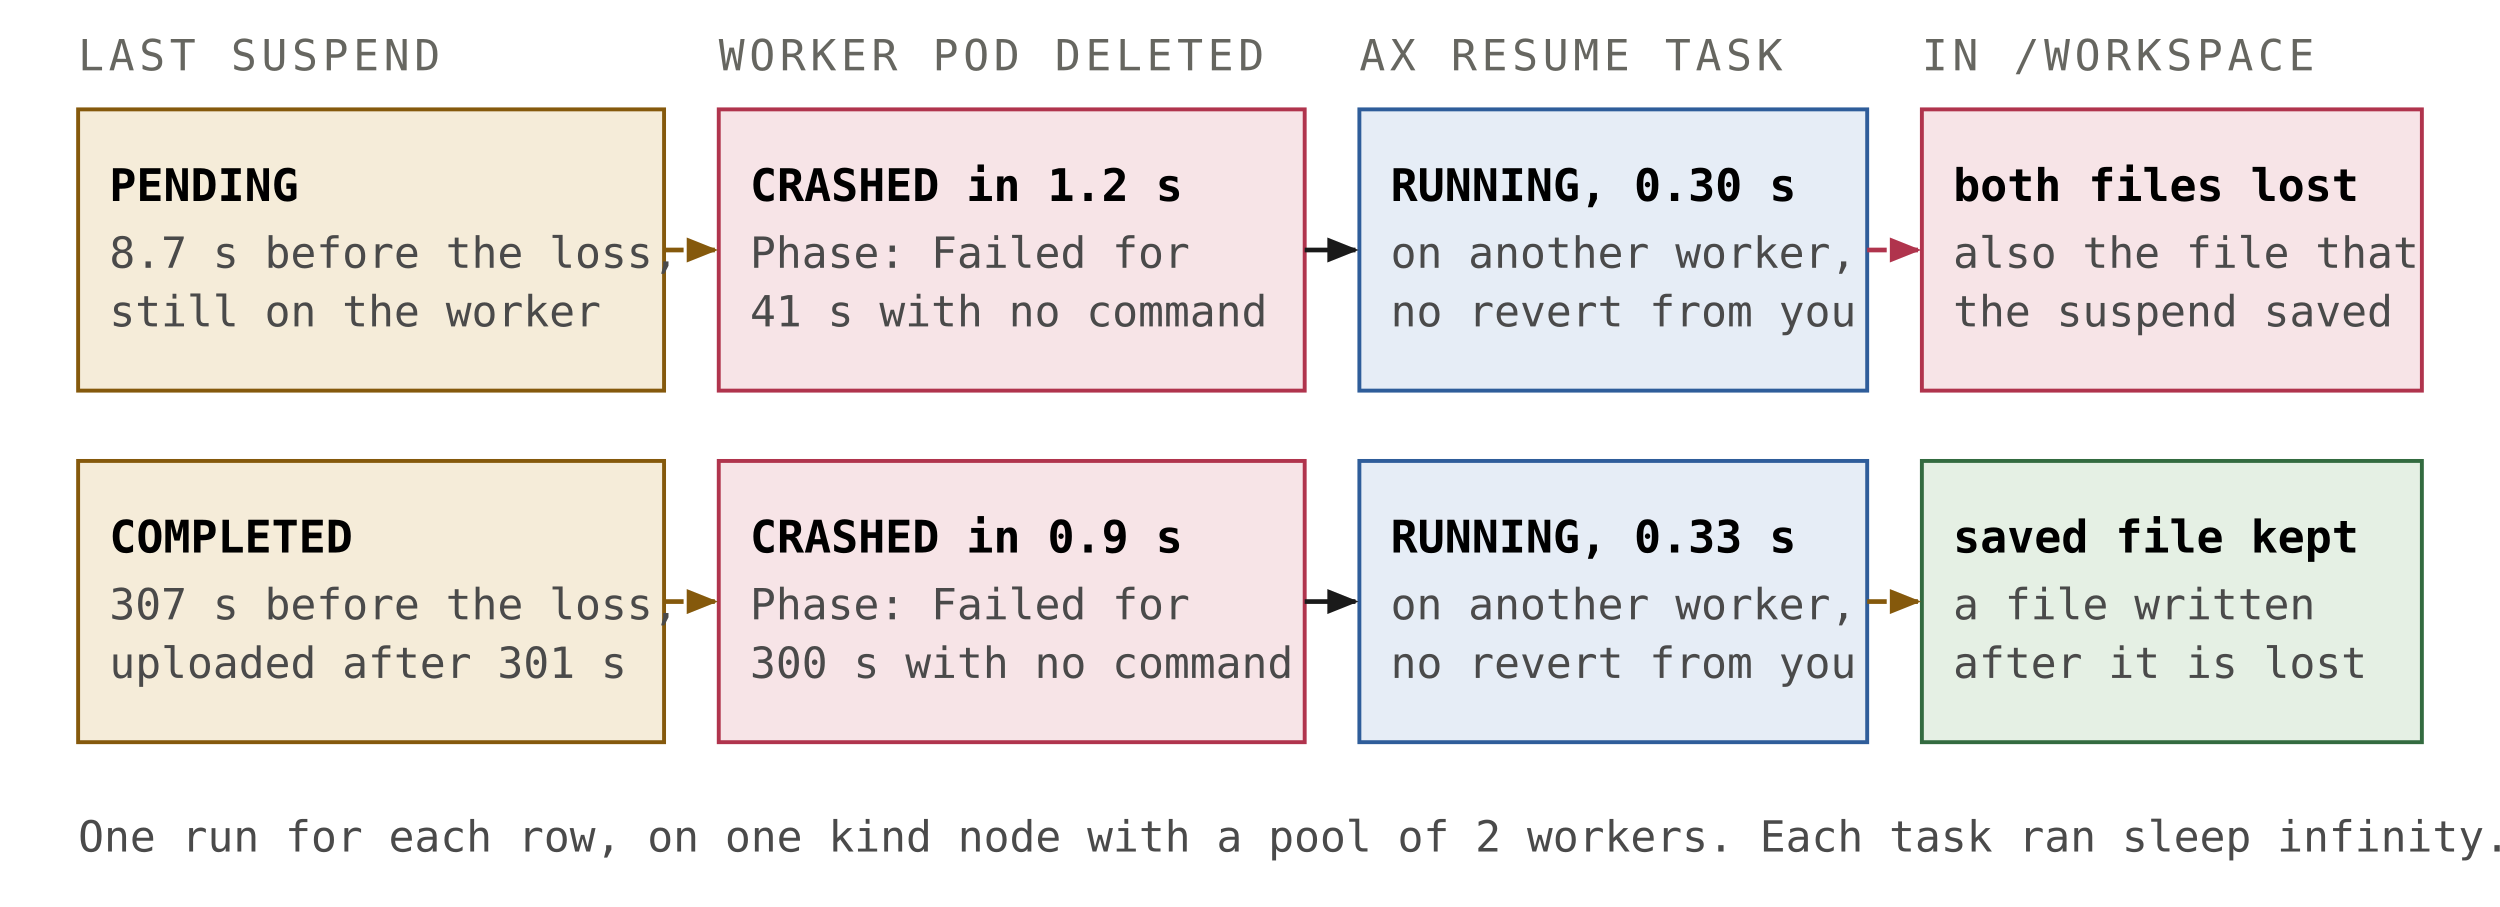
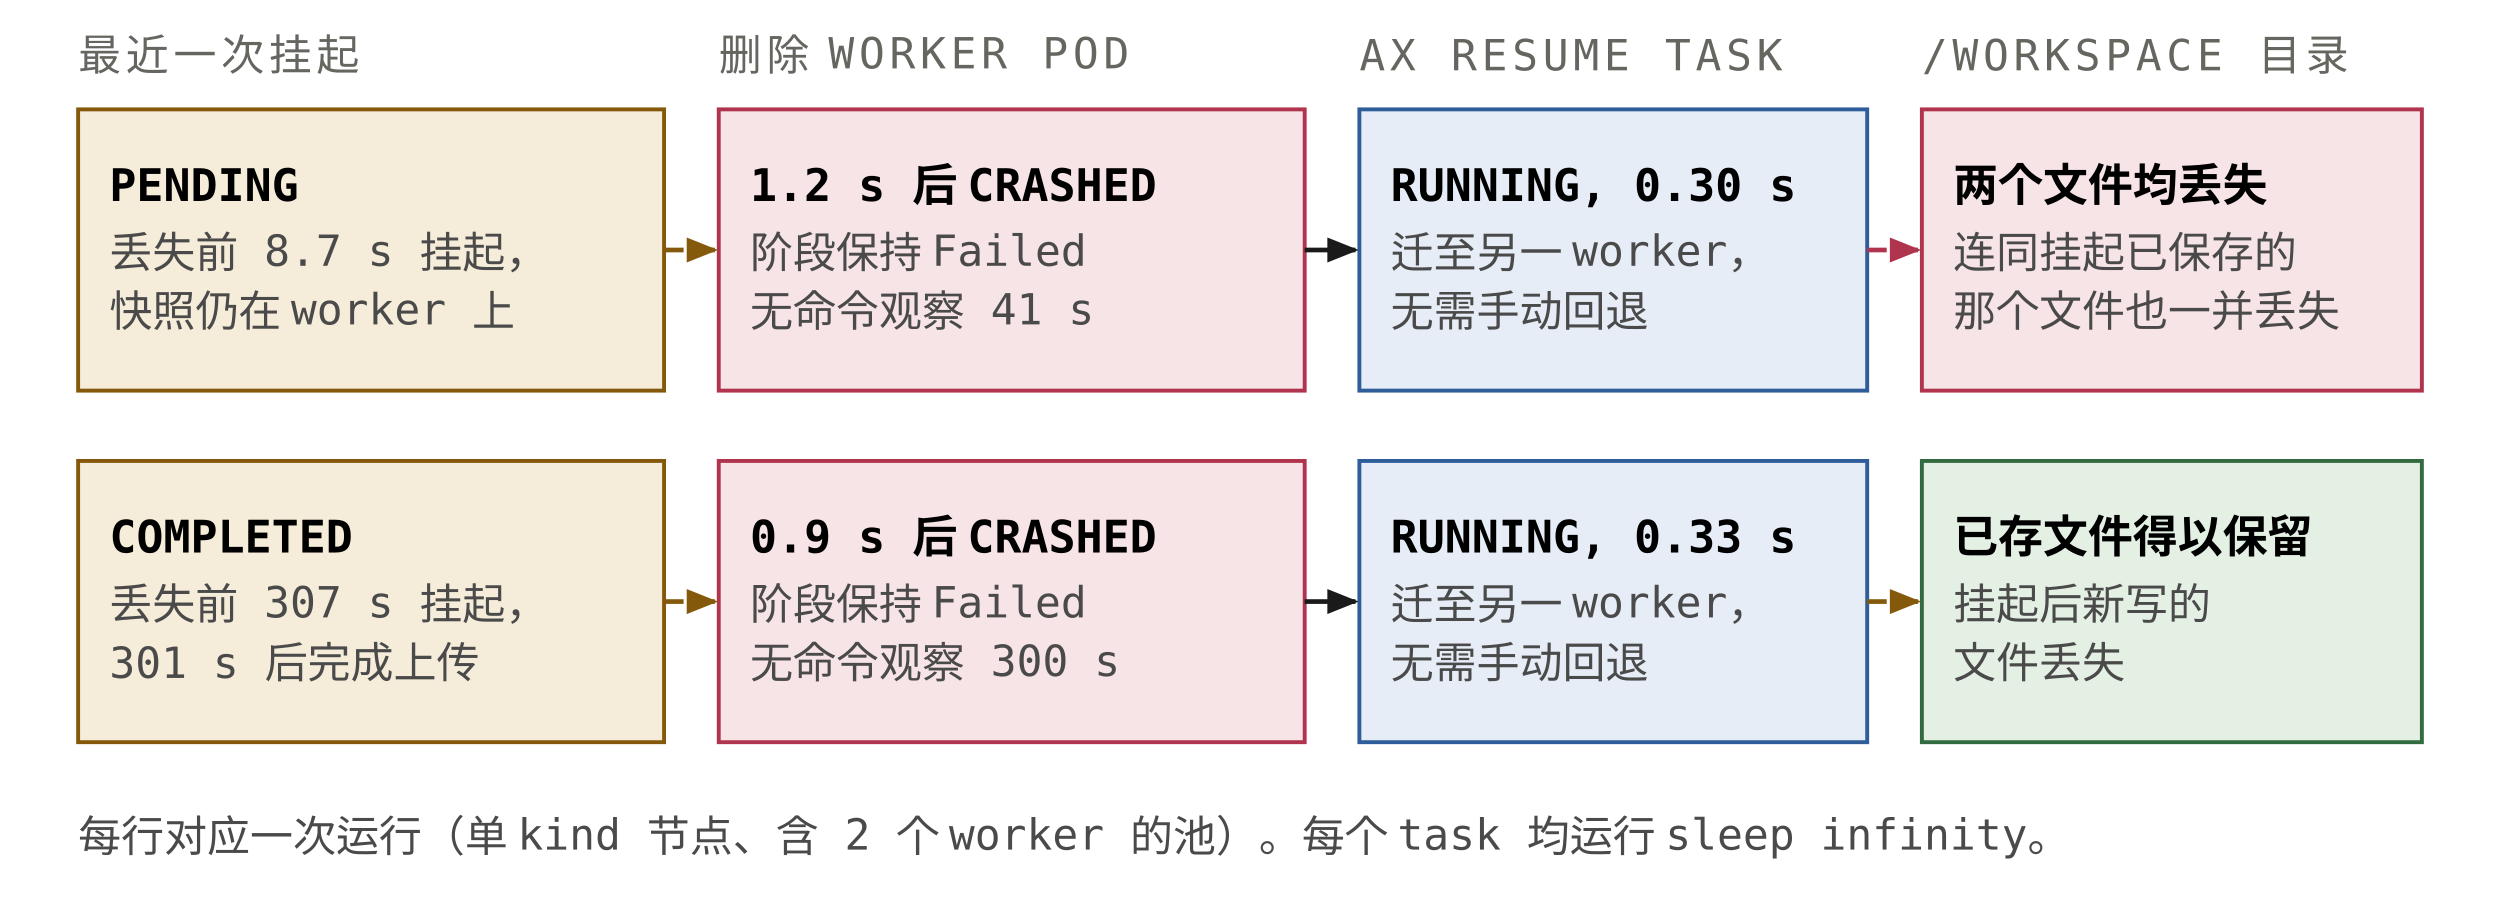
<svg xmlns="http://www.w3.org/2000/svg" viewBox="0 0 640 232" role="img" aria-labelledby="fig-7-5c-title fig-7-5c-desc" font-family="JetBrains Mono, ui-monospace, monospace">
  <defs>
    <marker id="fig-7-5c-head-amber" viewBox="0 0 10 10" refX="9" refY="5" markerWidth="8" markerHeight="8" markerUnits="userSpaceOnUse" orient="auto-start-reverse">
      <path d="M0 1 L10 5 L0 9 z" fill="var(--m-amber-ink, #85590c)" />
    </marker>
    <marker id="fig-7-5c-head-ink" viewBox="0 0 10 10" refX="9" refY="5" markerWidth="8" markerHeight="8" markerUnits="userSpaceOnUse" orient="auto-start-reverse">
      <path d="M0 1 L10 5 L0 9 z" fill="var(--m-ink, #1a1a1a)" />
    </marker>
    <marker id="fig-7-5c-head-rose" viewBox="0 0 10 10" refX="9" refY="5" markerWidth="8" markerHeight="8" markerUnits="userSpaceOnUse" orient="auto-start-reverse">
      <path d="M0 1 L10 5 L0 9 z" fill="var(--m-rose-ink, #b0344d)" />
    </marker>
  </defs>
-   <text x="20" y="18" font-size="11" letter-spacing="1.2" fill="var(--m-ink-mute, #666660)">LAST SUSPEND</text>
-   <text x="184" y="18" font-size="11" letter-spacing="1.2" fill="var(--m-ink-mute, #666660)">WORKER POD DELETED</text>
+   <text x="20" y="18" font-size="11" letter-spacing="1.2" fill="var(--m-ink-mute, #666660)">最近一次挂起</text>
+   <text x="184" y="18" font-size="11" letter-spacing="1.2" fill="var(--m-ink-mute, #666660)">删除 WORKER POD</text>
  <text x="348" y="18" font-size="11" letter-spacing="1.2" fill="var(--m-ink-mute, #666660)">AX RESUME TASK</text>
-   <text x="492" y="18" font-size="11" letter-spacing="1.2" fill="var(--m-ink-mute, #666660)">IN /WORKSPACE</text>
+   <text x="492" y="18" font-size="11" letter-spacing="1.2" fill="var(--m-ink-mute, #666660)">/WORKSPACE 目录</text>
  <rect x="20" y="28" width="150" height="72" fill="var(--m-amber-fill, #f5ecd9)" stroke="var(--m-amber-ink, #85590c)" />
  <text x="28" y="51.45" font-size="11.5" font-weight="700">PENDING</text>
-   <text x="28" y="68.55" font-size="11" class="m-serif" fill="var(--m-ink-soft, #4a4a4a)">8.7 s before the loss,</text>
-   <text x="28" y="83.55" font-size="11" class="m-serif" fill="var(--m-ink-soft, #4a4a4a)">still on the worker</text>
+   <text x="28" y="68.55" font-size="11" class="m-serif" fill="var(--m-ink-soft, #4a4a4a)">丢失前 8.7 s 挂起，</text>
+   <text x="28" y="83.55" font-size="11" class="m-serif" fill="var(--m-ink-soft, #4a4a4a)">快照仍在 worker 上</text>
  <rect x="184" y="28" width="150" height="72" fill="var(--m-rose-fill, #f7e4e7)" stroke="var(--m-rose-ink, #b0344d)" />
-   <text x="192" y="51.45" font-size="11.5" font-weight="700">CRASHED in 1.2 s</text>
-   <text x="192" y="68.55" font-size="11" class="m-serif" fill="var(--m-ink-soft, #4a4a4a)">Phase: Failed for</text>
-   <text x="192" y="83.55" font-size="11" class="m-serif" fill="var(--m-ink-soft, #4a4a4a)">41 s with no command</text>
+   <text x="192" y="51.45" font-size="11.5" font-weight="700">1.2 s 后 CRASHED</text>
+   <text x="192" y="68.55" font-size="11" class="m-serif" fill="var(--m-ink-soft, #4a4a4a)">阶段保持 Failed</text>
+   <text x="192" y="83.55" font-size="11" class="m-serif" fill="var(--m-ink-soft, #4a4a4a)">无命令观察 41 s</text>
  <rect x="348" y="28" width="130" height="72" fill="var(--m-blue-fill, #e6edf6)" stroke="var(--m-blue-ink, #2f5d9a)" />
  <text x="356" y="51.45" font-size="11.5" font-weight="700">RUNNING, 0.30 s</text>
-   <text x="356" y="68.55" font-size="11" class="m-serif" fill="var(--m-ink-soft, #4a4a4a)">on another worker,</text>
-   <text x="356" y="83.55" font-size="11" class="m-serif" fill="var(--m-ink-soft, #4a4a4a)">no revert from you</text>
+   <text x="356" y="68.55" font-size="11" class="m-serif" fill="var(--m-ink-soft, #4a4a4a)">迁至另一 worker，</text>
+   <text x="356" y="83.55" font-size="11" class="m-serif" fill="var(--m-ink-soft, #4a4a4a)">无需手动回退</text>
  <rect x="492" y="28" width="128" height="72" fill="var(--m-rose-fill, #f7e4e7)" stroke="var(--m-rose-ink, #b0344d)" />
-   <text x="500" y="51.45" font-size="11.5" font-weight="700">both files lost</text>
-   <text x="500" y="68.55" font-size="11" class="m-serif" fill="var(--m-ink-soft, #4a4a4a)">also the file that</text>
-   <text x="500" y="83.55" font-size="11" class="m-serif" fill="var(--m-ink-soft, #4a4a4a)">the suspend saved</text>
+   <text x="500" y="51.45" font-size="11.5" font-weight="700">两个文件均丢失</text>
+   <text x="500" y="68.55" font-size="11" class="m-serif" fill="var(--m-ink-soft, #4a4a4a)">连同挂起已保存的</text>
+   <text x="500" y="83.55" font-size="11" class="m-serif" fill="var(--m-ink-soft, #4a4a4a)">那个文件也一并丢失</text>
  <line x1="170" y1="64" x2="183" y2="64" stroke="var(--m-amber-ink, #85590c)" stroke-width="1.2" stroke-dasharray="5 4" marker-end="url(#fig-7-5c-head-amber)" />
  <line x1="334" y1="64" x2="347" y2="64" stroke="var(--m-ink, #1a1a1a)" stroke-width="1.2" marker-end="url(#fig-7-5c-head-ink)" />
  <line x1="478" y1="64" x2="491" y2="64" stroke="var(--m-rose-ink, #b0344d)" stroke-width="1.2" stroke-dasharray="5 4" marker-end="url(#fig-7-5c-head-rose)" />
  <rect x="20" y="118" width="150" height="72" fill="var(--m-amber-fill, #f5ecd9)" stroke="var(--m-amber-ink, #85590c)" />
  <text x="28" y="141.45" font-size="11.5" font-weight="700">COMPLETED</text>
-   <text x="28" y="158.55" font-size="11" class="m-serif" fill="var(--m-ink-soft, #4a4a4a)">307 s before the loss,</text>
-   <text x="28" y="173.55" font-size="11" class="m-serif" fill="var(--m-ink-soft, #4a4a4a)">uploaded after 301 s</text>
+   <text x="28" y="158.55" font-size="11" class="m-serif" fill="var(--m-ink-soft, #4a4a4a)">丢失前 307 s 挂起，</text>
+   <text x="28" y="173.55" font-size="11" class="m-serif" fill="var(--m-ink-soft, #4a4a4a)">301 s 后完成上传</text>
  <rect x="184" y="118" width="150" height="72" fill="var(--m-rose-fill, #f7e4e7)" stroke="var(--m-rose-ink, #b0344d)" />
-   <text x="192" y="141.45" font-size="11.5" font-weight="700">CRASHED in 0.9 s</text>
-   <text x="192" y="158.55" font-size="11" class="m-serif" fill="var(--m-ink-soft, #4a4a4a)">Phase: Failed for</text>
-   <text x="192" y="173.55" font-size="11" class="m-serif" fill="var(--m-ink-soft, #4a4a4a)">300 s with no command</text>
+   <text x="192" y="141.45" font-size="11.5" font-weight="700">0.9 s 后 CRASHED</text>
+   <text x="192" y="158.55" font-size="11" class="m-serif" fill="var(--m-ink-soft, #4a4a4a)">阶段保持 Failed</text>
+   <text x="192" y="173.55" font-size="11" class="m-serif" fill="var(--m-ink-soft, #4a4a4a)">无命令观察 300 s</text>
  <rect x="348" y="118" width="130" height="72" fill="var(--m-blue-fill, #e6edf6)" stroke="var(--m-blue-ink, #2f5d9a)" />
  <text x="356" y="141.45" font-size="11.5" font-weight="700">RUNNING, 0.33 s</text>
-   <text x="356" y="158.55" font-size="11" class="m-serif" fill="var(--m-ink-soft, #4a4a4a)">on another worker,</text>
-   <text x="356" y="173.55" font-size="11" class="m-serif" fill="var(--m-ink-soft, #4a4a4a)">no revert from you</text>
+   <text x="356" y="158.55" font-size="11" class="m-serif" fill="var(--m-ink-soft, #4a4a4a)">迁至另一 worker，</text>
+   <text x="356" y="173.55" font-size="11" class="m-serif" fill="var(--m-ink-soft, #4a4a4a)">无需手动回退</text>
  <rect x="492" y="118" width="128" height="72" fill="var(--m-green-fill, #e5f0e4)" stroke="var(--m-green-ink, #336b40)" />
-   <text x="500" y="141.45" font-size="11.5" font-weight="700">saved file kept</text>
-   <text x="500" y="158.55" font-size="11" class="m-serif" fill="var(--m-ink-soft, #4a4a4a)">a file written</text>
-   <text x="500" y="173.55" font-size="11" class="m-serif" fill="var(--m-ink-soft, #4a4a4a)">after it is lost</text>
+   <text x="500" y="141.45" font-size="11.5" font-weight="700">已存文件得以保留</text>
+   <text x="500" y="158.55" font-size="11" class="m-serif" fill="var(--m-ink-soft, #4a4a4a)">挂起后新写的</text>
+   <text x="500" y="173.55" font-size="11" class="m-serif" fill="var(--m-ink-soft, #4a4a4a)">文件丢失</text>
  <line x1="170" y1="154" x2="183" y2="154" stroke="var(--m-amber-ink, #85590c)" stroke-width="1.2" stroke-dasharray="5 4" marker-end="url(#fig-7-5c-head-amber)" />
  <line x1="334" y1="154" x2="347" y2="154" stroke="var(--m-ink, #1a1a1a)" stroke-width="1.2" marker-end="url(#fig-7-5c-head-ink)" />
  <line x1="478" y1="154" x2="491" y2="154" stroke="var(--m-amber-ink, #85590c)" stroke-width="1.2" stroke-dasharray="5 4" marker-end="url(#fig-7-5c-head-amber)" />
-   <text x="20" y="218" font-size="11" class="m-serif" fill="var(--m-ink-soft, #4a4a4a)">One run for each row, on one kind node with a pool of 2 workers. Each task ran sleep infinity.</text>
+   <text x="20" y="218" font-size="11" class="m-serif" fill="var(--m-ink-soft, #4a4a4a)">每行对应一次运行（单 kind 节点、含 2 个 worker 的池）。每个 task 均运行 sleep infinity。</text>
</svg>
